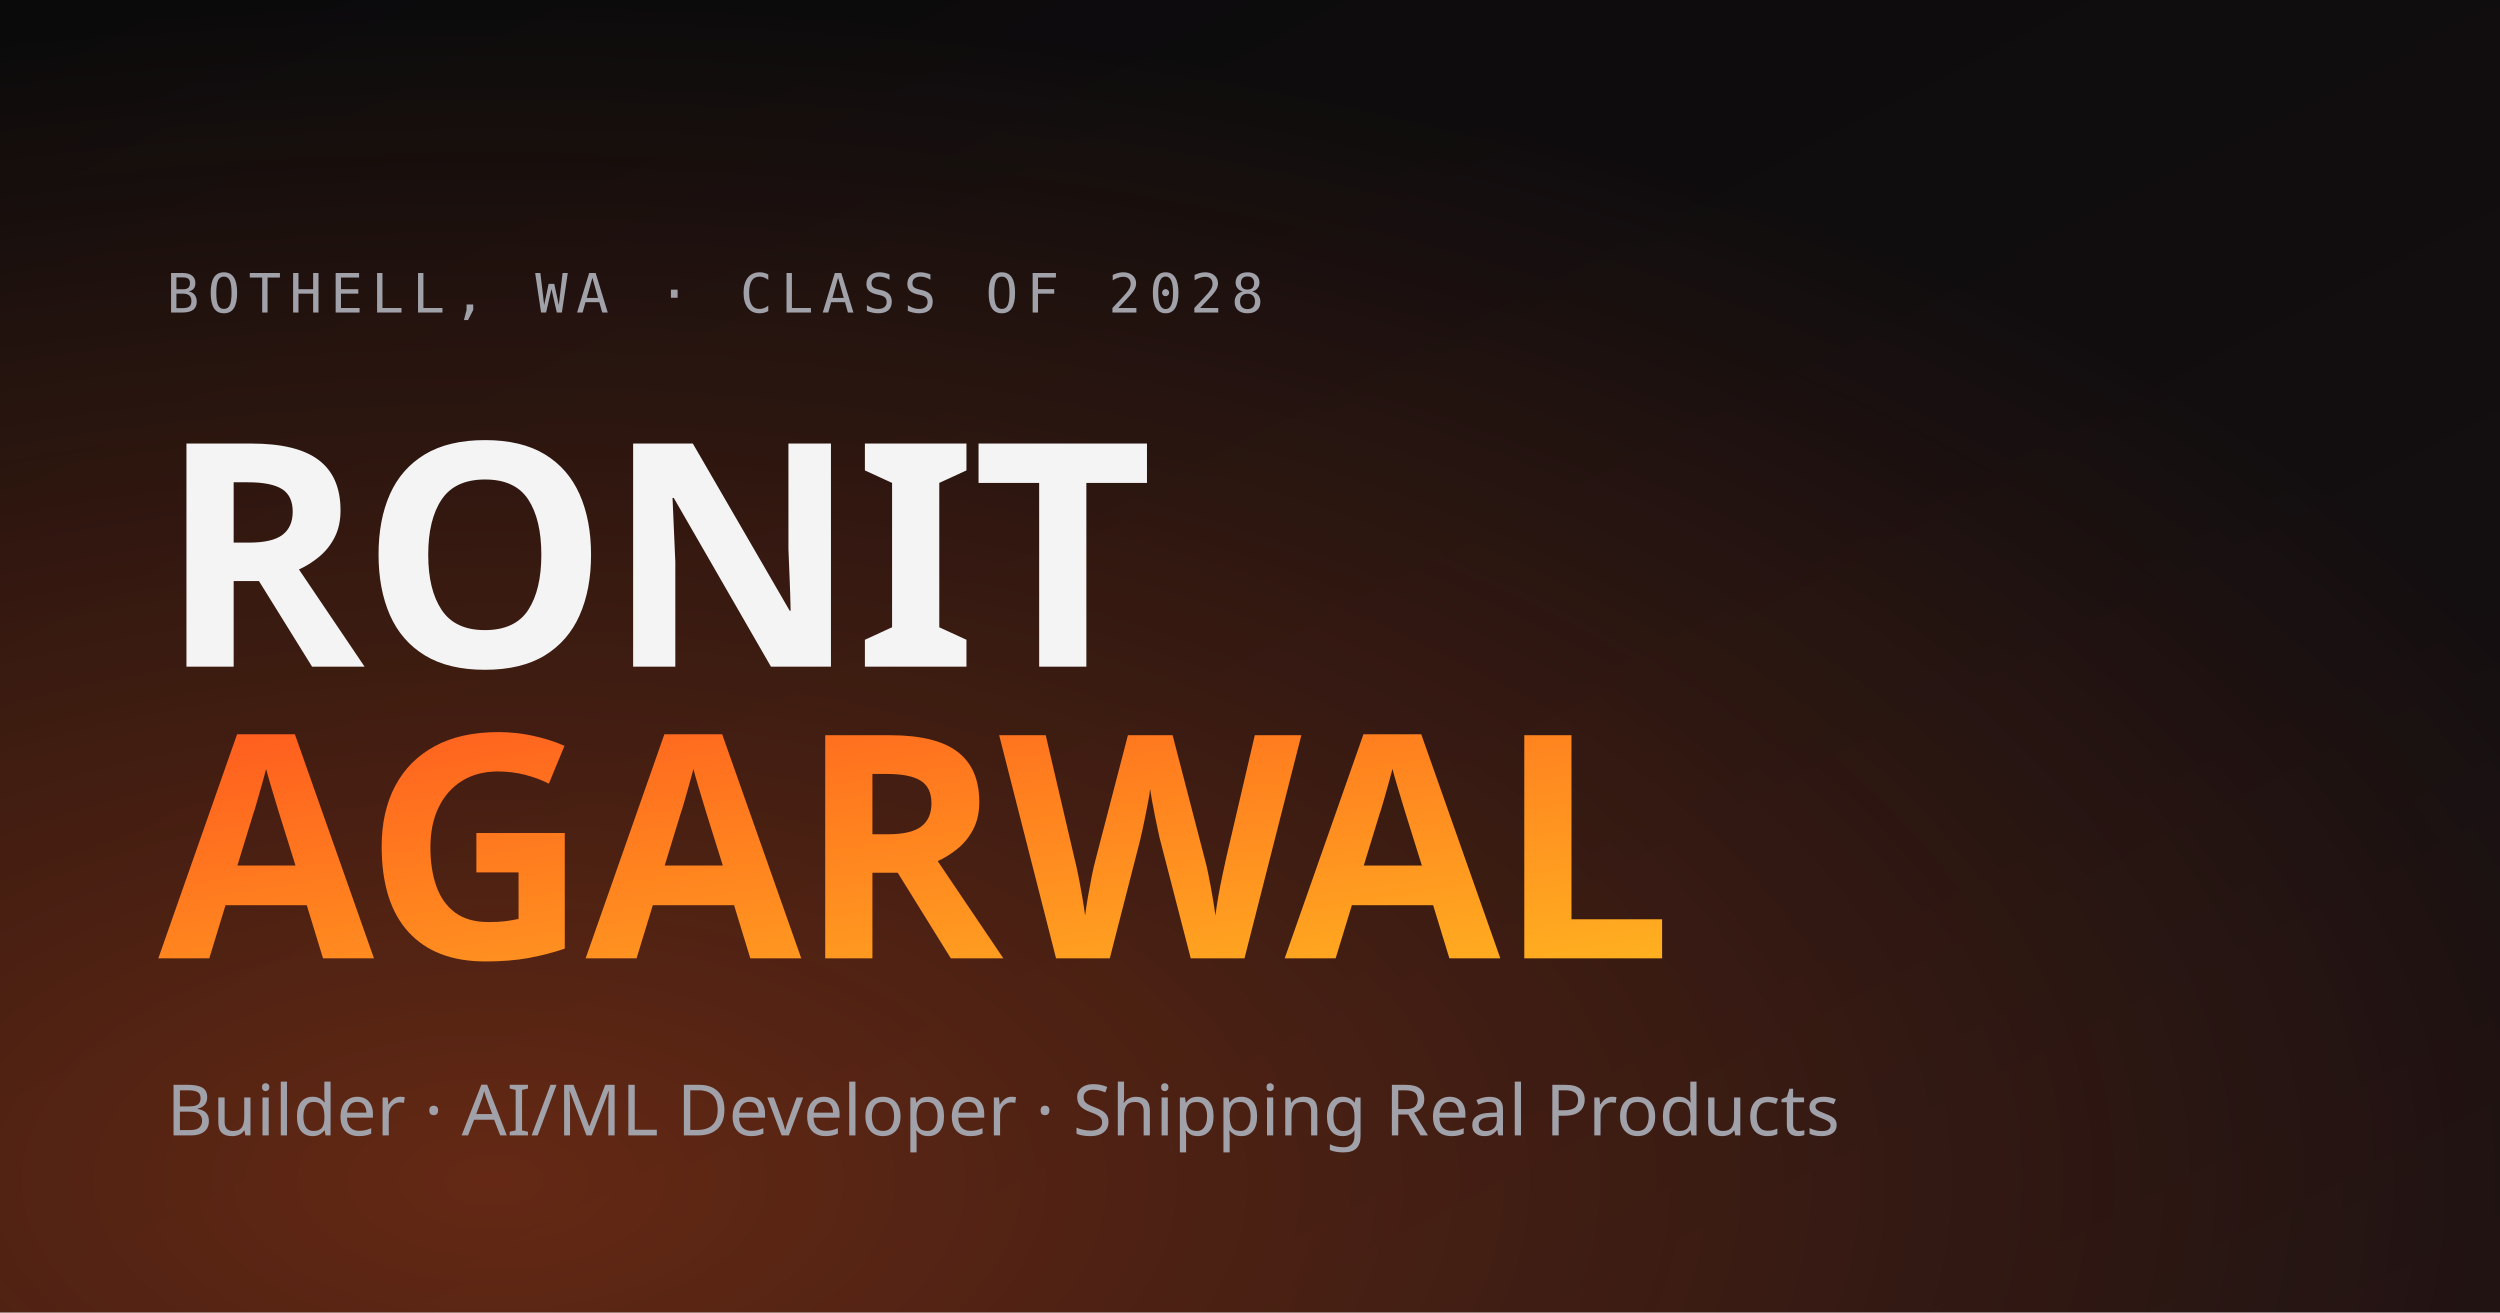
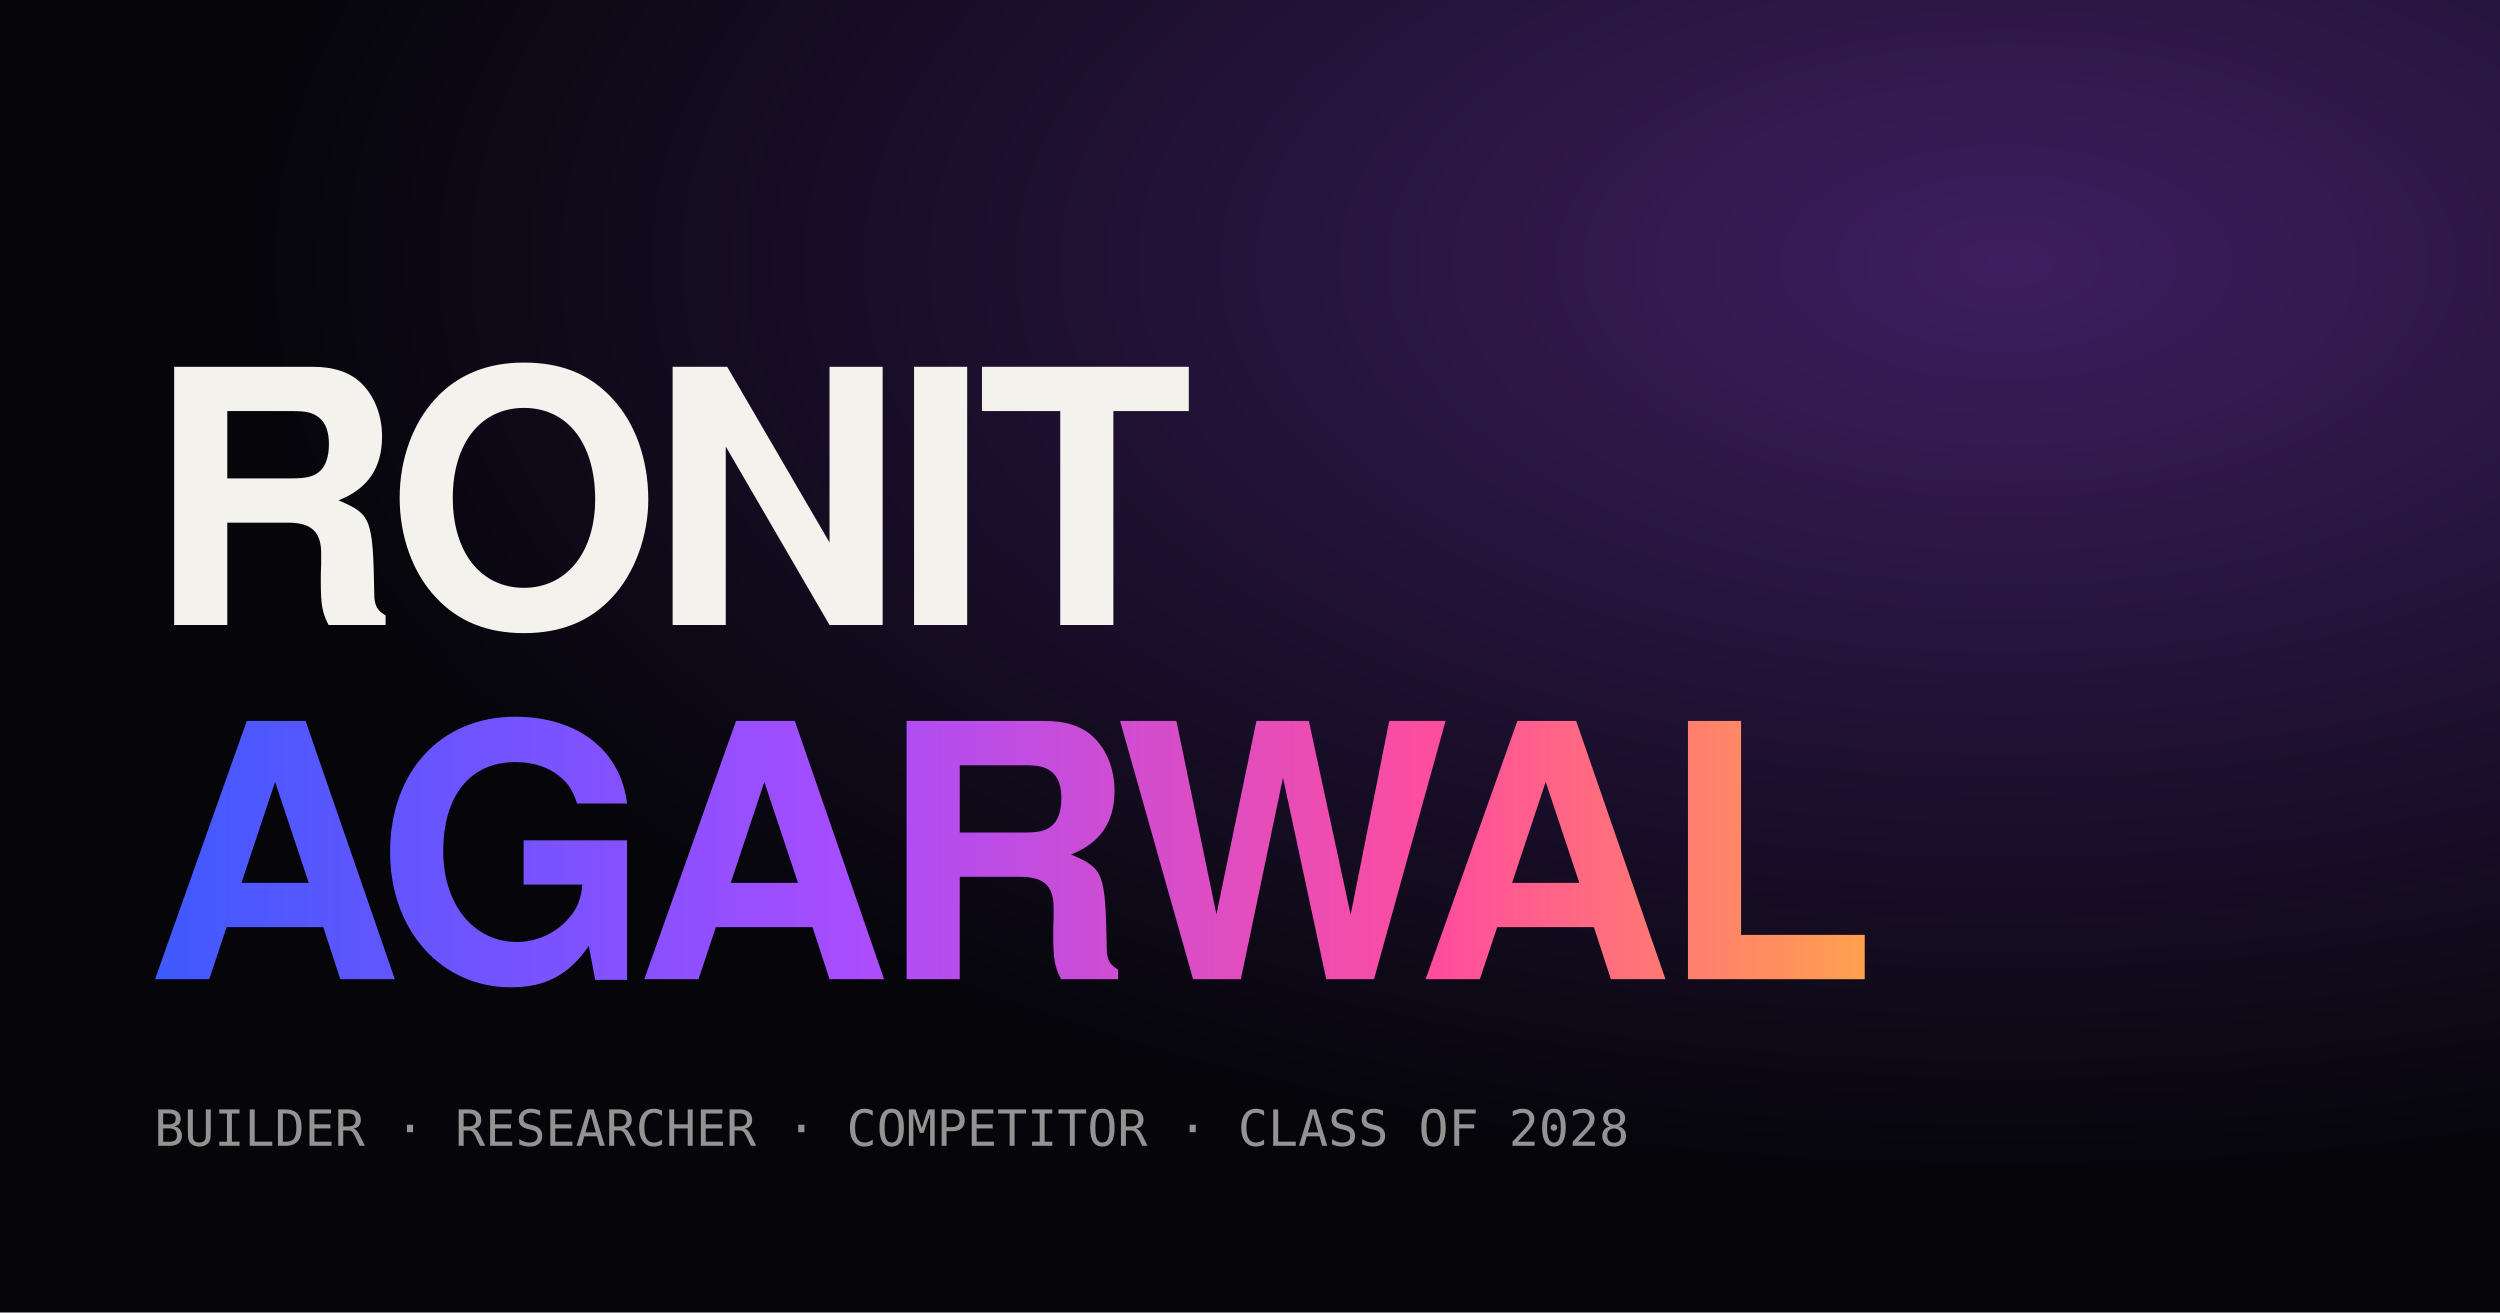
<svg xmlns="http://www.w3.org/2000/svg" viewBox="0 0 1200 630">
  <defs>
-     <linearGradient id="bg" x1="0" y1="0" x2="1" y2="1">
-       <stop offset="0" stop-color="#0A0A0B" />
-       <stop offset="1" stop-color="#171012" />
+     <linearGradient id="g" x1="0" y1="0" x2="1" y2="0">
+       <stop offset="0" stop-color="#3D5AFE" />
+       <stop offset=".4" stop-color="#A64DFF" />
+       <stop offset=".75" stop-color="#FF4D9D" />
+       <stop offset="1" stop-color="#FFA24D" />
    </linearGradient>
-     <linearGradient id="ember" x1="0" y1="0" x2="1" y2="1">
-       <stop offset="0" stop-color="#FF5C1F" />
-       <stop offset="1" stop-color="#FFB020" />
-     </linearGradient>
-     <radialGradient id="glow" cx="0.2" cy="0.9" r="0.9">
-       <stop offset="0" stop-color="#FF5C1F" stop-opacity="0.35" />
-       <stop offset="1" stop-color="#FF5C1F" stop-opacity="0" />
+     <radialGradient id="r" cx=".8" cy=".2" r=".7">
+       <stop offset="0" stop-color="#A64DFF" stop-opacity=".35" />
+       <stop offset="1" stop-color="#A64DFF" stop-opacity="0" />
    </radialGradient>
  </defs>
-   <rect width="1200" height="630" fill="url(#bg)" />
-   <rect width="1200" height="630" fill="url(#glow)" />
-   <text x="80" y="150" font-family="'JetBrains Mono', monospace" font-size="26" fill="#A1A1AA" letter-spacing="4">BOTHELL, WA · CLASS OF 2028</text>
-   <text x="76" y="320" font-family="'Space Grotesk', system-ui, sans-serif" font-weight="700" font-size="150" fill="#F4F4F5" letter-spacing="-2">RONIT</text>
-   <text x="76" y="460" font-family="'Space Grotesk', system-ui, sans-serif" font-weight="700" font-size="150" fill="url(#ember)" letter-spacing="-2">AGARWAL</text>
-   <text x="80" y="545" font-family="'Space Grotesk', system-ui, sans-serif" font-weight="500" font-size="34" fill="#A1A1AA">Builder · AI/ML Developer · Shipping Real Products</text>
+   <rect width="1200" height="630" fill="#05050A" />
+   <rect width="1200" height="630" fill="url(#r)" />
+   <text x="70" y="300" font-family="Helvetica, Arial, sans-serif" font-weight="800" font-size="170" letter-spacing="-6" fill="#F4F2EC">RONIT</text>
+   <text x="70" y="470" font-family="Helvetica, Arial, sans-serif" font-weight="800" font-size="170" letter-spacing="-6" fill="url(#g)">AGARWAL</text>
+   <text x="74" y="550" font-family="Menlo, monospace" font-size="24" fill="#F4F2EC" fill-opacity=".6">BUILDER · RESEARCHER · COMPETITOR · CLASS OF 2028</text>
</svg>
